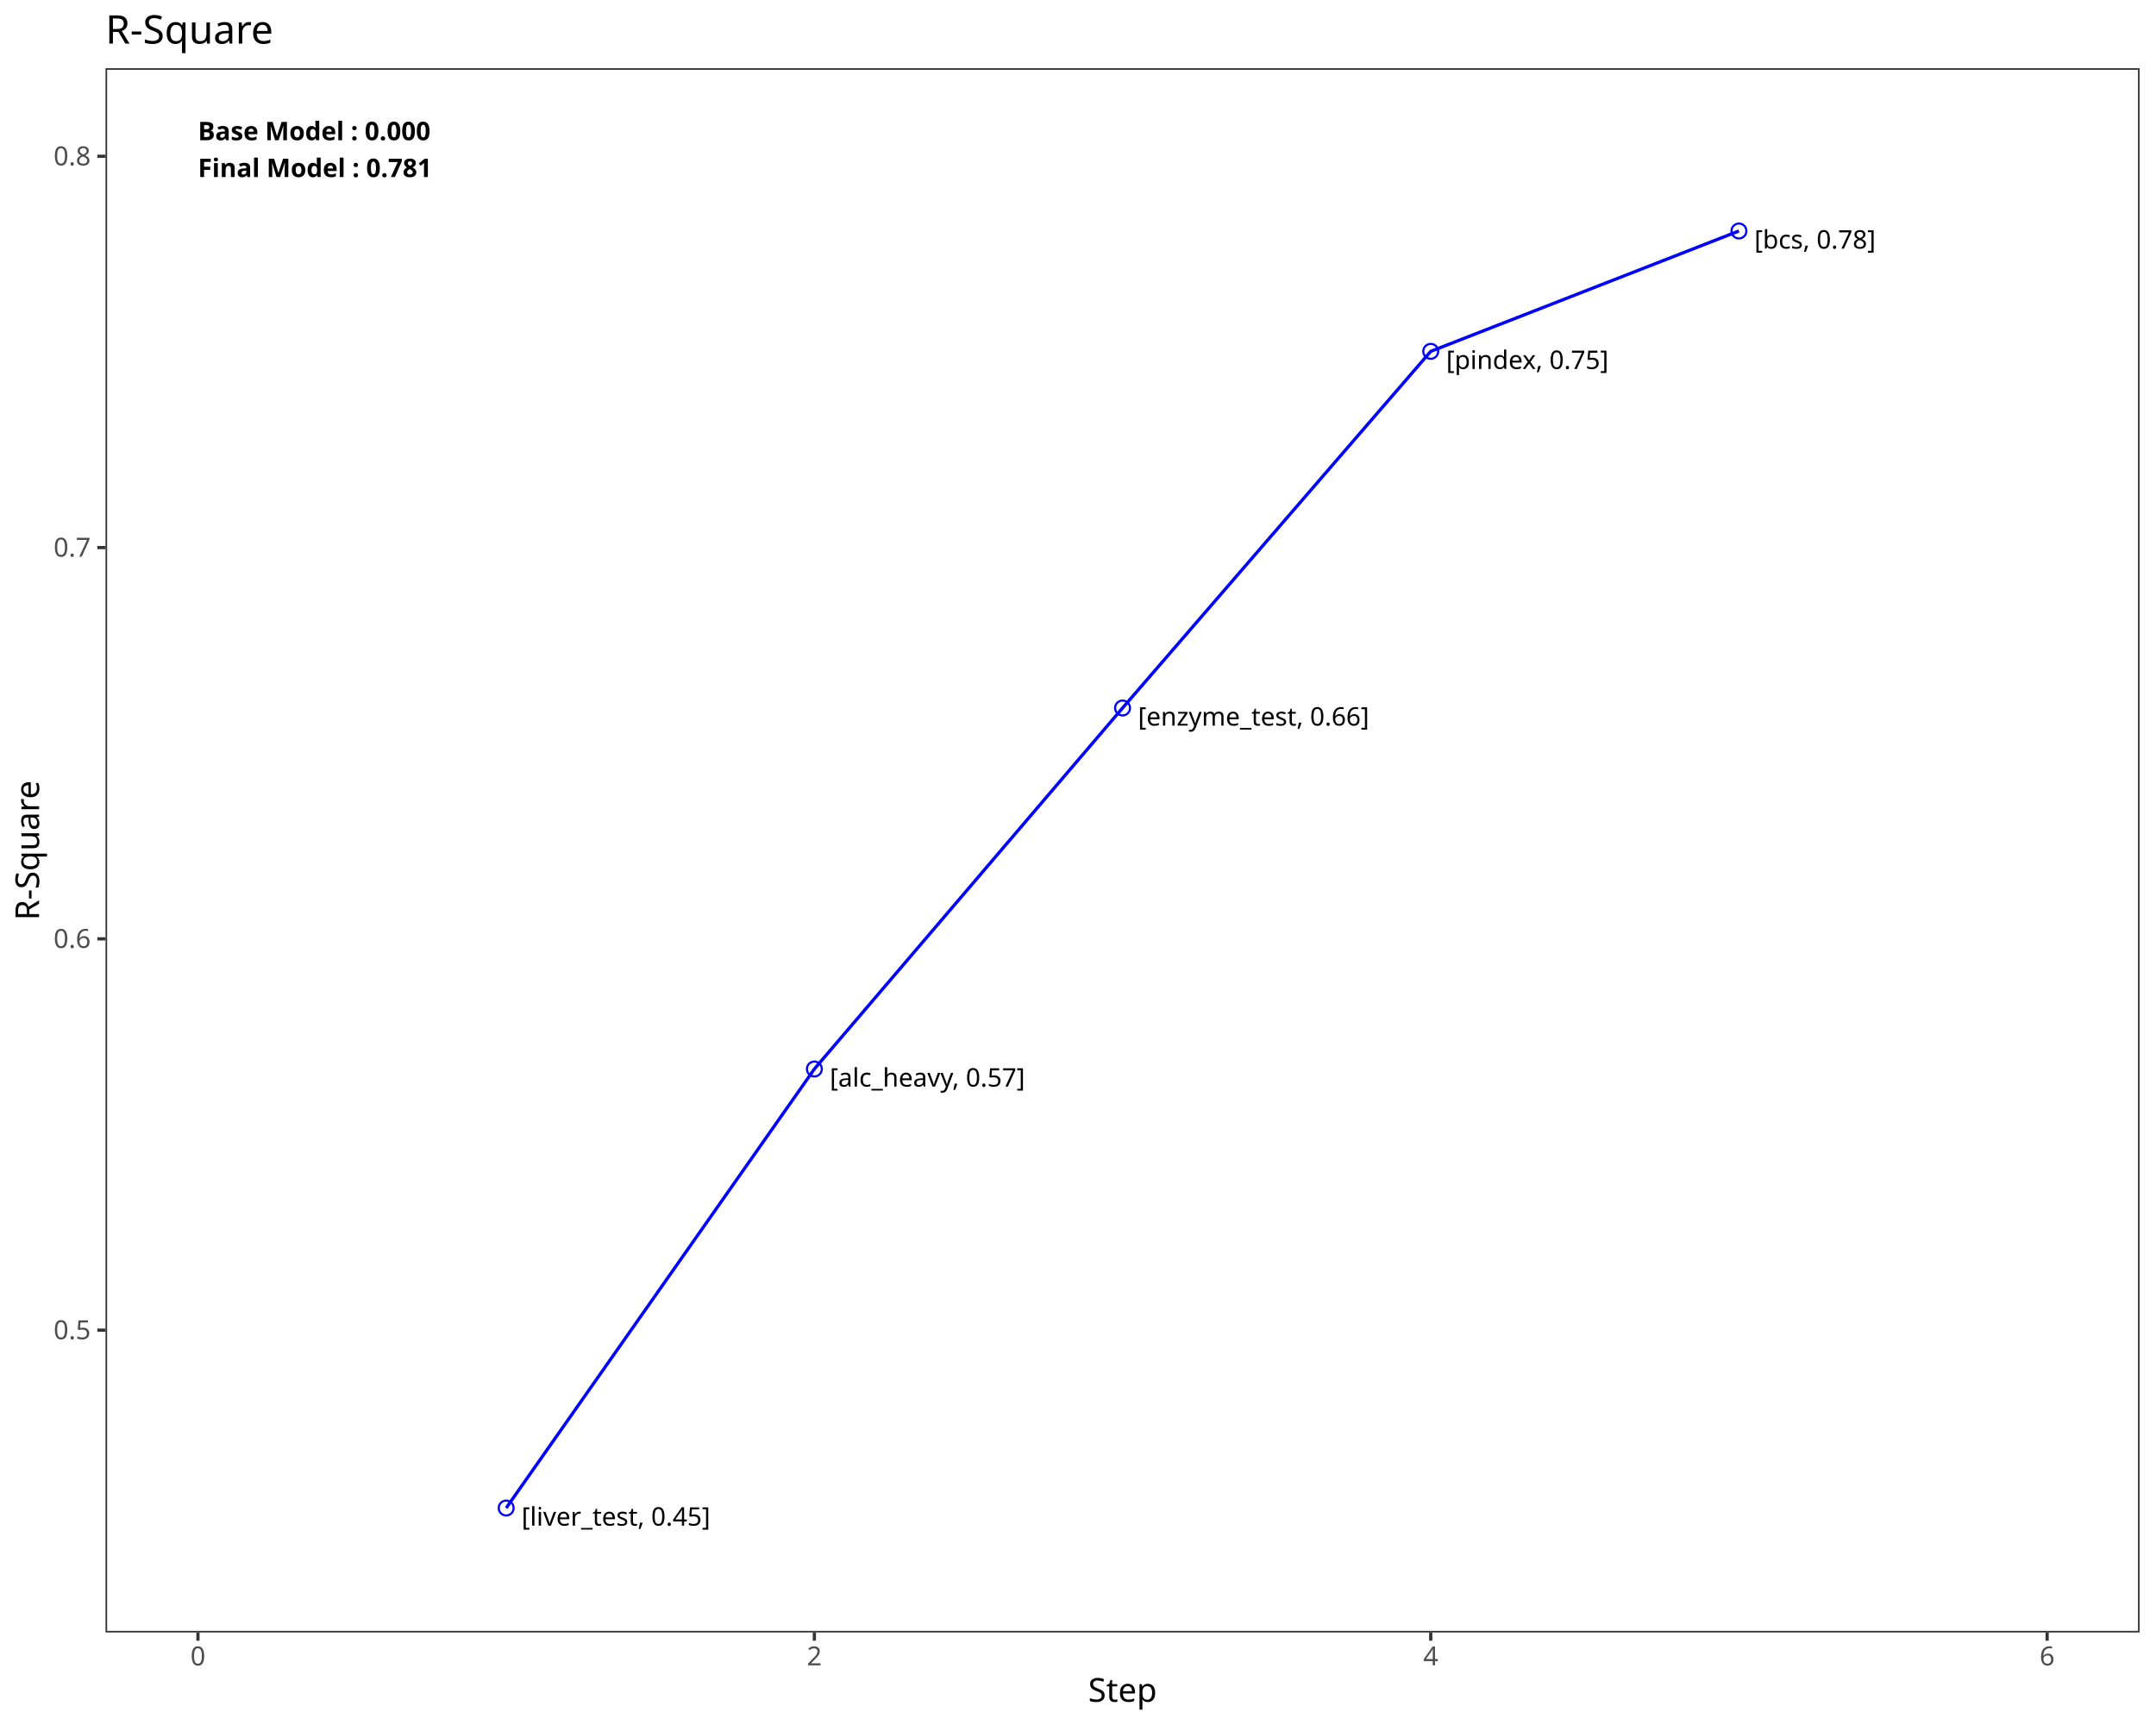
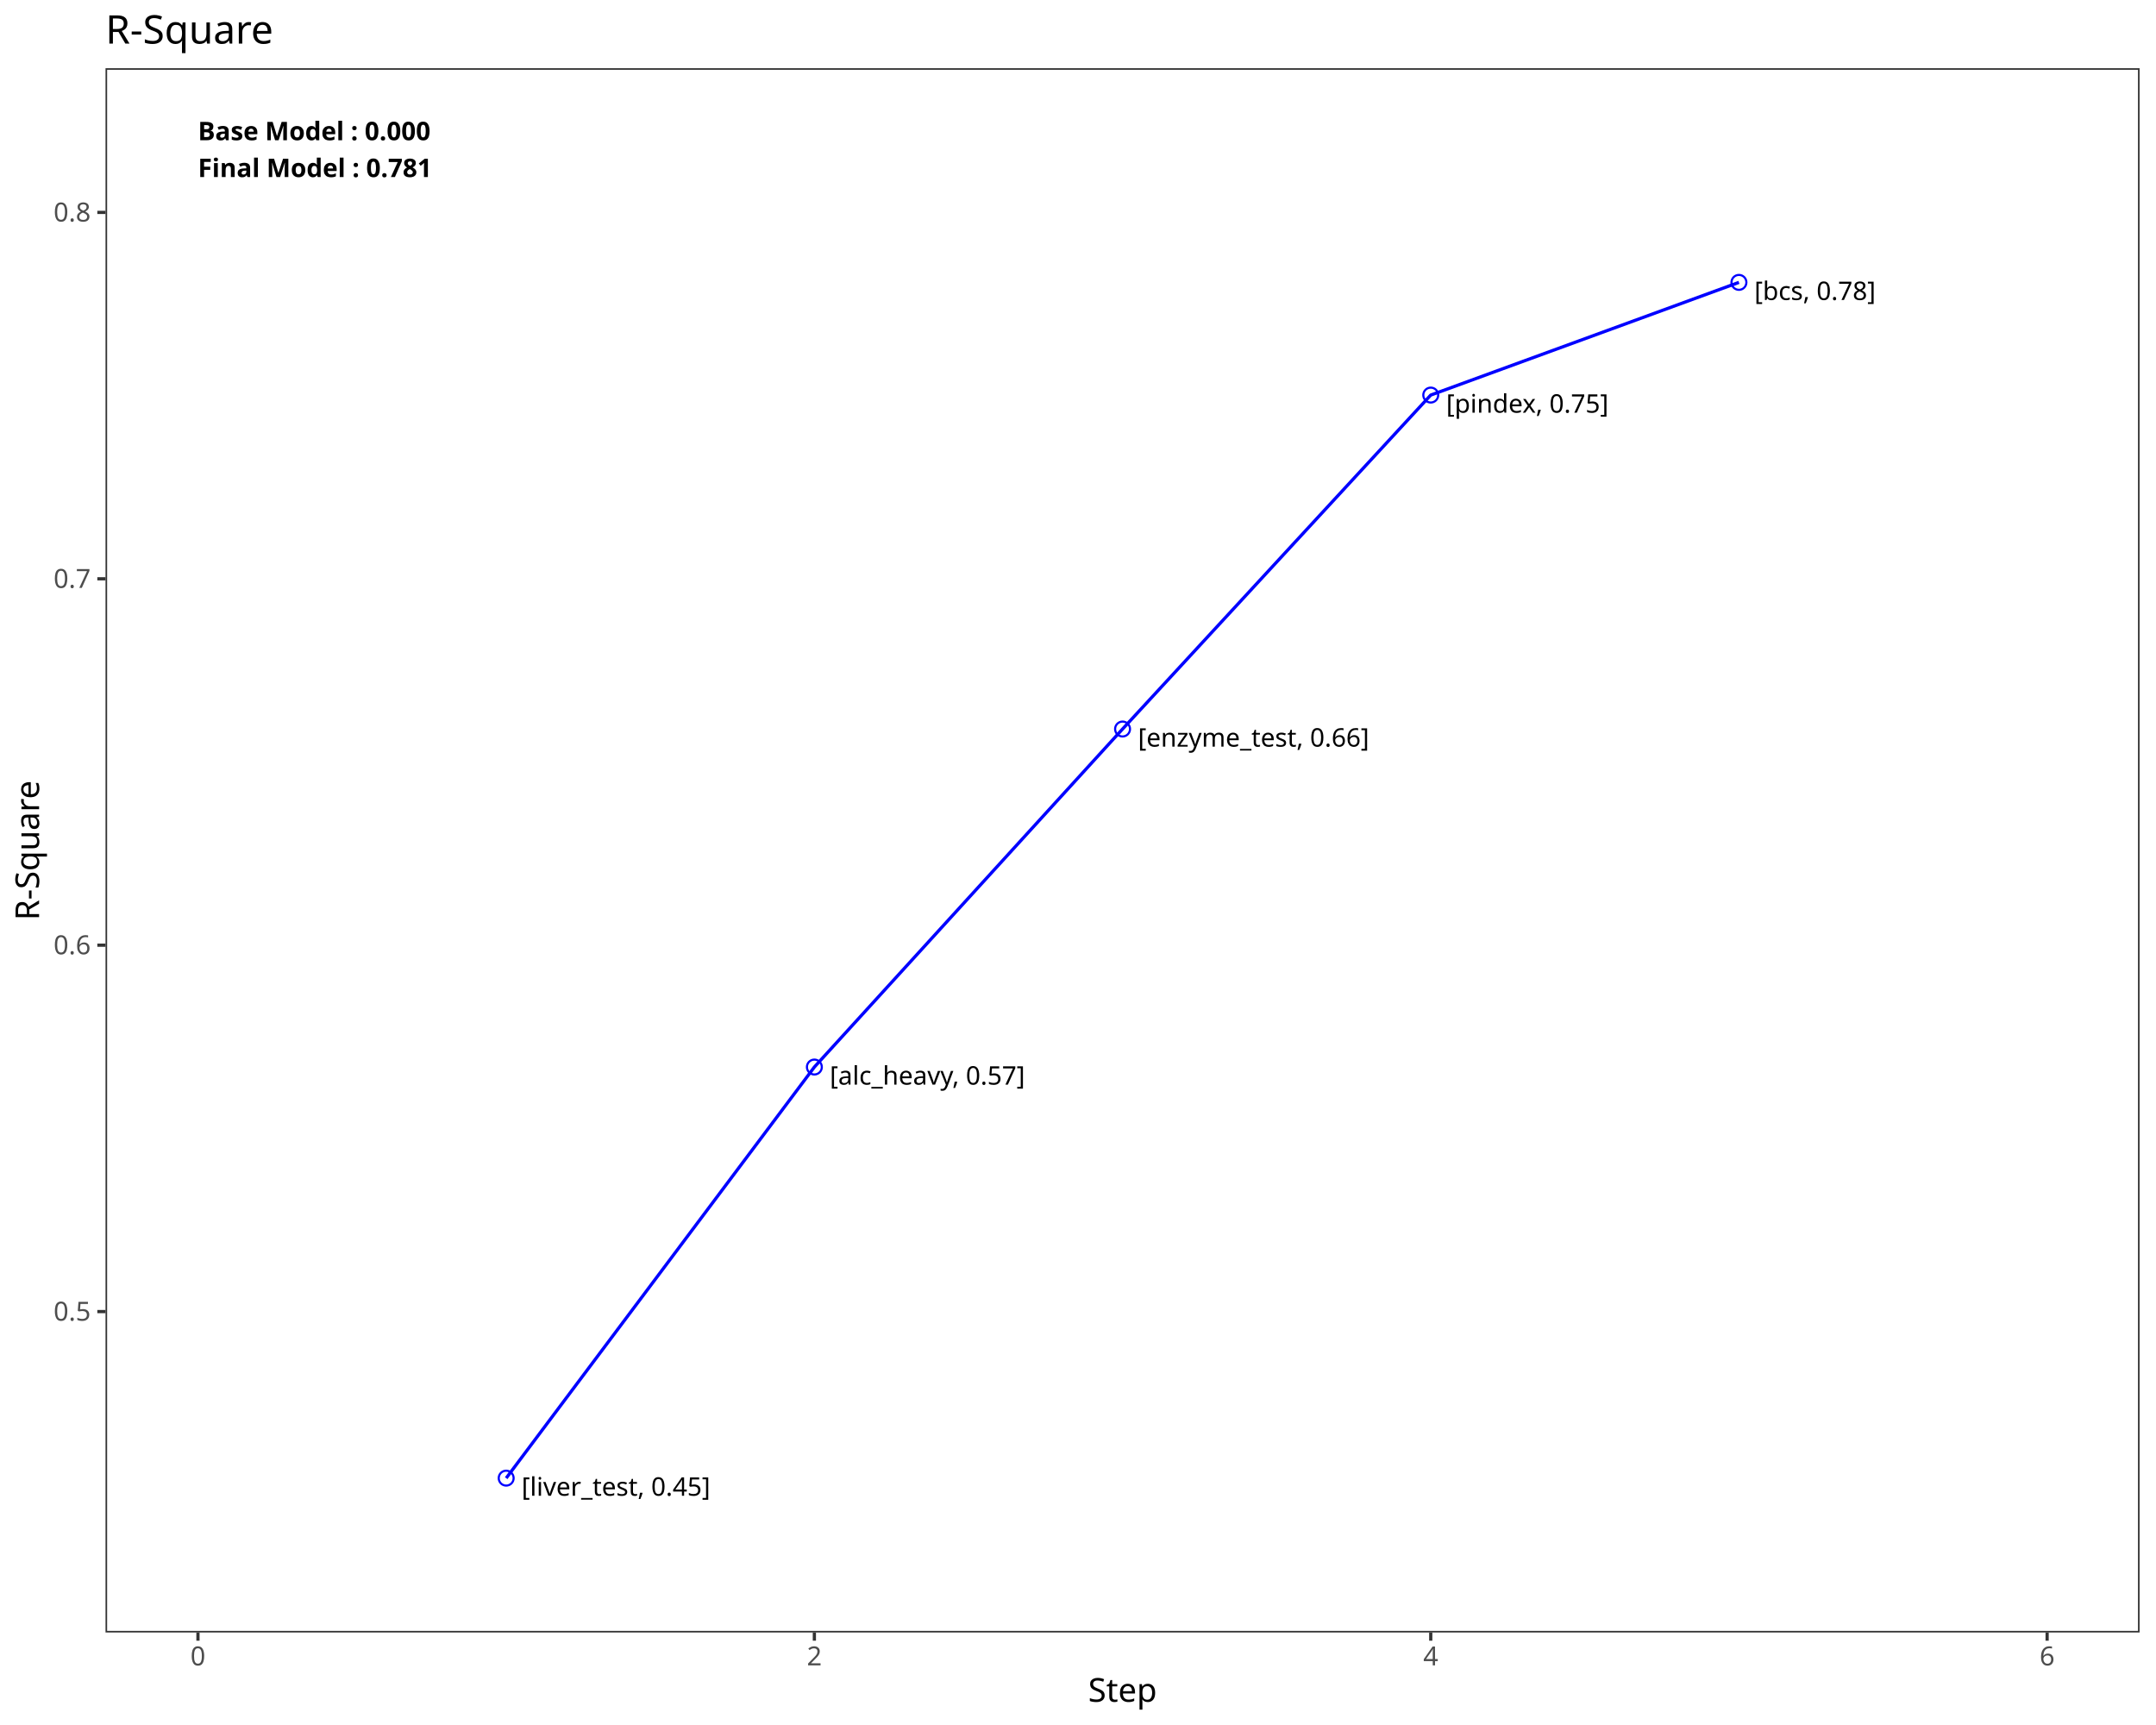
<svg xmlns="http://www.w3.org/2000/svg" class="svglite" data-engine-version="2.0" width="720.00pt" height="576.00pt" viewBox="0 0 720.00 576.00">
  <defs>
    <style type="text/css">
    .svglite line, .svglite polyline, .svglite polygon, .svglite path, .svglite rect, .svglite circle {
      fill: none;
      stroke: #000000;
      stroke-linecap: round;
      stroke-linejoin: round;
      stroke-miterlimit: 10.00;
    }
  </style>
  </defs>
  <rect width="100%" height="100%" style="stroke: none; fill: #FFFFFF;" />
  <defs>
    <clipPath id="cpMC4wMHw3MjAuMDB8MC4wMHw1NzYuMDA=">
      <rect x="0.00" y="0.00" width="720.00" height="576.00" />
    </clipPath>
  </defs>
  <g clip-path="url(#cpMC4wMHw3MjAuMDB8MC4wMHw1NzYuMDA=)">
    <rect x="0.00" y="0.00" width="720.00" height="576.00" style="stroke-width: 1.07; stroke: #FFFFFF; fill: #FFFFFF;" />
  </g>
  <defs>
    <clipPath id="cpMzUuMjR8NzE0LjUyfDIyLjc4fDU0NS4xMQ==">
      <rect x="35.24" y="22.78" width="679.28" height="522.33" />
    </clipPath>
  </defs>
  <g clip-path="url(#cpMzUuMjR8NzE0LjUyfDIyLjc4fDU0NS4xMQ==)">
    <rect x="35.24" y="22.78" width="679.28" height="522.33" style="stroke-width: 1.07; stroke: none; fill: #FFFFFF;" />
-     <polyline points="169.04,503.55 271.96,356.95 374.88,236.41 477.80,117.32 580.72,77.13 " style="stroke-width: 1.07; stroke: #0000FF; stroke-linecap: butt;" />
-     <circle cx="169.04" cy="503.55" r="2.49" style="stroke-width: 0.71; stroke: #0000FF;" />
-     <circle cx="271.96" cy="356.95" r="2.49" style="stroke-width: 0.71; stroke: #0000FF;" />
-     <circle cx="374.88" cy="236.41" r="2.49" style="stroke-width: 0.71; stroke: #0000FF;" />
-     <circle cx="477.80" cy="117.32" r="2.49" style="stroke-width: 0.71; stroke: #0000FF;" />
-     <circle cx="580.72" cy="77.13" r="2.49" style="stroke-width: 0.71; stroke: #0000FF;" />
-     <text x="174.18" y="509.43" style="font-size: 8.54px; font-family: sans;" textLength="60.26px" lengthAdjust="spacingAndGlyphs">[liver_test, 0.45]</text>
-     <text x="277.10" y="362.83" style="font-size: 8.54px; font-family: sans;" textLength="64.55px" lengthAdjust="spacingAndGlyphs">[alc_heavy, 0.57]</text>
-     <text x="380.03" y="242.29" style="font-size: 8.54px; font-family: sans;" textLength="74.51px" lengthAdjust="spacingAndGlyphs">[enzyme_test, 0.66]</text>
-     <text x="482.95" y="123.20" style="font-size: 8.54px; font-family: sans;" textLength="51.26px" lengthAdjust="spacingAndGlyphs">[pindex, 0.75]</text>
-     <text x="585.87" y="83.01" style="font-size: 8.54px; font-family: sans;" textLength="39.39px" lengthAdjust="spacingAndGlyphs">[bcs, 0.78]</text>
+     <polyline points="169.04,493.57 271.96,356.30 374.88,243.43 477.80,131.92 580.72,94.29 " style="stroke-width: 1.07; stroke: #0000FF; stroke-linecap: butt;" />
+     <circle cx="169.04" cy="493.57" r="2.49" style="stroke-width: 0.71; stroke: #0000FF;" />
+     <circle cx="271.96" cy="356.30" r="2.49" style="stroke-width: 0.71; stroke: #0000FF;" />
+     <circle cx="374.88" cy="243.43" r="2.49" style="stroke-width: 0.71; stroke: #0000FF;" />
+     <circle cx="477.80" cy="131.92" r="2.49" style="stroke-width: 0.71; stroke: #0000FF;" />
+     <circle cx="580.72" cy="94.29" r="2.49" style="stroke-width: 0.71; stroke: #0000FF;" />
+     <text x="174.18" y="499.44" style="font-size: 8.54px; font-family: sans;" textLength="60.26px" lengthAdjust="spacingAndGlyphs">[liver_test, 0.45]</text>
+     <text x="277.10" y="362.17" style="font-size: 8.54px; font-family: sans;" textLength="64.55px" lengthAdjust="spacingAndGlyphs">[alc_heavy, 0.57]</text>
+     <text x="380.03" y="249.31" style="font-size: 8.54px; font-family: sans;" textLength="74.51px" lengthAdjust="spacingAndGlyphs">[enzyme_test, 0.66]</text>
+     <text x="482.95" y="137.80" style="font-size: 8.54px; font-family: sans;" textLength="51.26px" lengthAdjust="spacingAndGlyphs">[pindex, 0.75]</text>
+     <text x="585.87" y="100.17" style="font-size: 8.54px; font-family: sans;" textLength="39.39px" lengthAdjust="spacingAndGlyphs">[bcs, 0.78]</text>
    <text x="66.11" y="46.82" style="font-size: 8.54px; font-weight: bold; font-family: sans;" textLength="75.93px" lengthAdjust="spacingAndGlyphs">Base Model  : 0.000</text>
    <text x="66.11" y="59.12" style="font-size: 8.54px; font-weight: bold; font-family: sans;" textLength="72.60px" lengthAdjust="spacingAndGlyphs">Final Model : 0.781</text>
    <rect x="35.24" y="22.78" width="679.28" height="522.33" style="stroke-width: 1.07; stroke: #333333;" />
  </g>
  <g clip-path="url(#cpMC4wMHw3MjAuMDB8MC4wMHw1NzYuMDA=)">
-     <text x="30.31" y="447.18" text-anchor="end" style="font-size: 8.80px; fill: #4D4D4D; font-family: sans;" textLength="12.23px" lengthAdjust="spacingAndGlyphs">0.5</text>
-     <text x="30.31" y="316.53" text-anchor="end" style="font-size: 8.80px; fill: #4D4D4D; font-family: sans;" textLength="12.23px" lengthAdjust="spacingAndGlyphs">0.6</text>
-     <text x="30.31" y="185.87" text-anchor="end" style="font-size: 8.80px; fill: #4D4D4D; font-family: sans;" textLength="12.23px" lengthAdjust="spacingAndGlyphs">0.7</text>
-     <text x="30.31" y="55.21" text-anchor="end" style="font-size: 8.80px; fill: #4D4D4D; font-family: sans;" textLength="12.23px" lengthAdjust="spacingAndGlyphs">0.8</text>
-     <polyline points="32.50,444.16 35.24,444.16 " style="stroke-width: 1.07; stroke: #333333; stroke-linecap: butt;" />
-     <polyline points="32.50,313.50 35.24,313.50 " style="stroke-width: 1.07; stroke: #333333; stroke-linecap: butt;" />
-     <polyline points="32.50,182.84 35.24,182.84 " style="stroke-width: 1.07; stroke: #333333; stroke-linecap: butt;" />
-     <polyline points="32.50,52.19 35.24,52.19 " style="stroke-width: 1.07; stroke: #333333; stroke-linecap: butt;" />
+     <text x="30.31" y="440.98" text-anchor="end" style="font-size: 8.80px; fill: #4D4D4D; font-family: sans;" textLength="12.23px" lengthAdjust="spacingAndGlyphs">0.5</text>
+     <text x="30.31" y="318.64" text-anchor="end" style="font-size: 8.80px; fill: #4D4D4D; font-family: sans;" textLength="12.23px" lengthAdjust="spacingAndGlyphs">0.6</text>
+     <text x="30.31" y="196.30" text-anchor="end" style="font-size: 8.80px; fill: #4D4D4D; font-family: sans;" textLength="12.23px" lengthAdjust="spacingAndGlyphs">0.7</text>
+     <text x="30.31" y="73.96" text-anchor="end" style="font-size: 8.80px; fill: #4D4D4D; font-family: sans;" textLength="12.23px" lengthAdjust="spacingAndGlyphs">0.8</text>
+     <polyline points="32.50,437.95 35.24,437.95 " style="stroke-width: 1.07; stroke: #333333; stroke-linecap: butt;" />
+     <polyline points="32.50,315.61 35.24,315.61 " style="stroke-width: 1.07; stroke: #333333; stroke-linecap: butt;" />
+     <polyline points="32.50,193.27 35.24,193.27 " style="stroke-width: 1.07; stroke: #333333; stroke-linecap: butt;" />
+     <polyline points="32.50,70.93 35.24,70.93 " style="stroke-width: 1.07; stroke: #333333; stroke-linecap: butt;" />
    <polyline points="66.11,547.85 66.11,545.11 " style="stroke-width: 1.07; stroke: #333333; stroke-linecap: butt;" />
    <polyline points="271.96,547.85 271.96,545.11 " style="stroke-width: 1.07; stroke: #333333; stroke-linecap: butt;" />
    <polyline points="477.80,547.85 477.80,545.11 " style="stroke-width: 1.07; stroke: #333333; stroke-linecap: butt;" />
    <polyline points="683.64,547.85 683.64,545.11 " style="stroke-width: 1.07; stroke: #333333; stroke-linecap: butt;" />
    <text x="66.11" y="556.10" text-anchor="middle" style="font-size: 8.80px; fill: #4D4D4D; font-family: sans;" textLength="4.89px" lengthAdjust="spacingAndGlyphs">0</text>
    <text x="271.96" y="556.10" text-anchor="middle" style="font-size: 8.80px; fill: #4D4D4D; font-family: sans;" textLength="4.89px" lengthAdjust="spacingAndGlyphs">2</text>
    <text x="477.80" y="556.10" text-anchor="middle" style="font-size: 8.80px; fill: #4D4D4D; font-family: sans;" textLength="4.89px" lengthAdjust="spacingAndGlyphs">4</text>
    <text x="683.64" y="556.10" text-anchor="middle" style="font-size: 8.80px; fill: #4D4D4D; font-family: sans;" textLength="4.89px" lengthAdjust="spacingAndGlyphs">6</text>
    <text x="374.88" y="568.24" text-anchor="middle" style="font-size: 11.00px; font-family: sans;" textLength="22.63px" lengthAdjust="spacingAndGlyphs">Step</text>
    <text transform="translate(13.05,283.95) rotate(-90)" text-anchor="middle" style="font-size: 11.00px; font-family: sans;" textLength="47.08px" lengthAdjust="spacingAndGlyphs">R-Square</text>
    <text x="35.24" y="14.56" style="font-size: 13.20px; font-family: sans;" textLength="56.50px" lengthAdjust="spacingAndGlyphs">R-Square</text>
  </g>
</svg>
